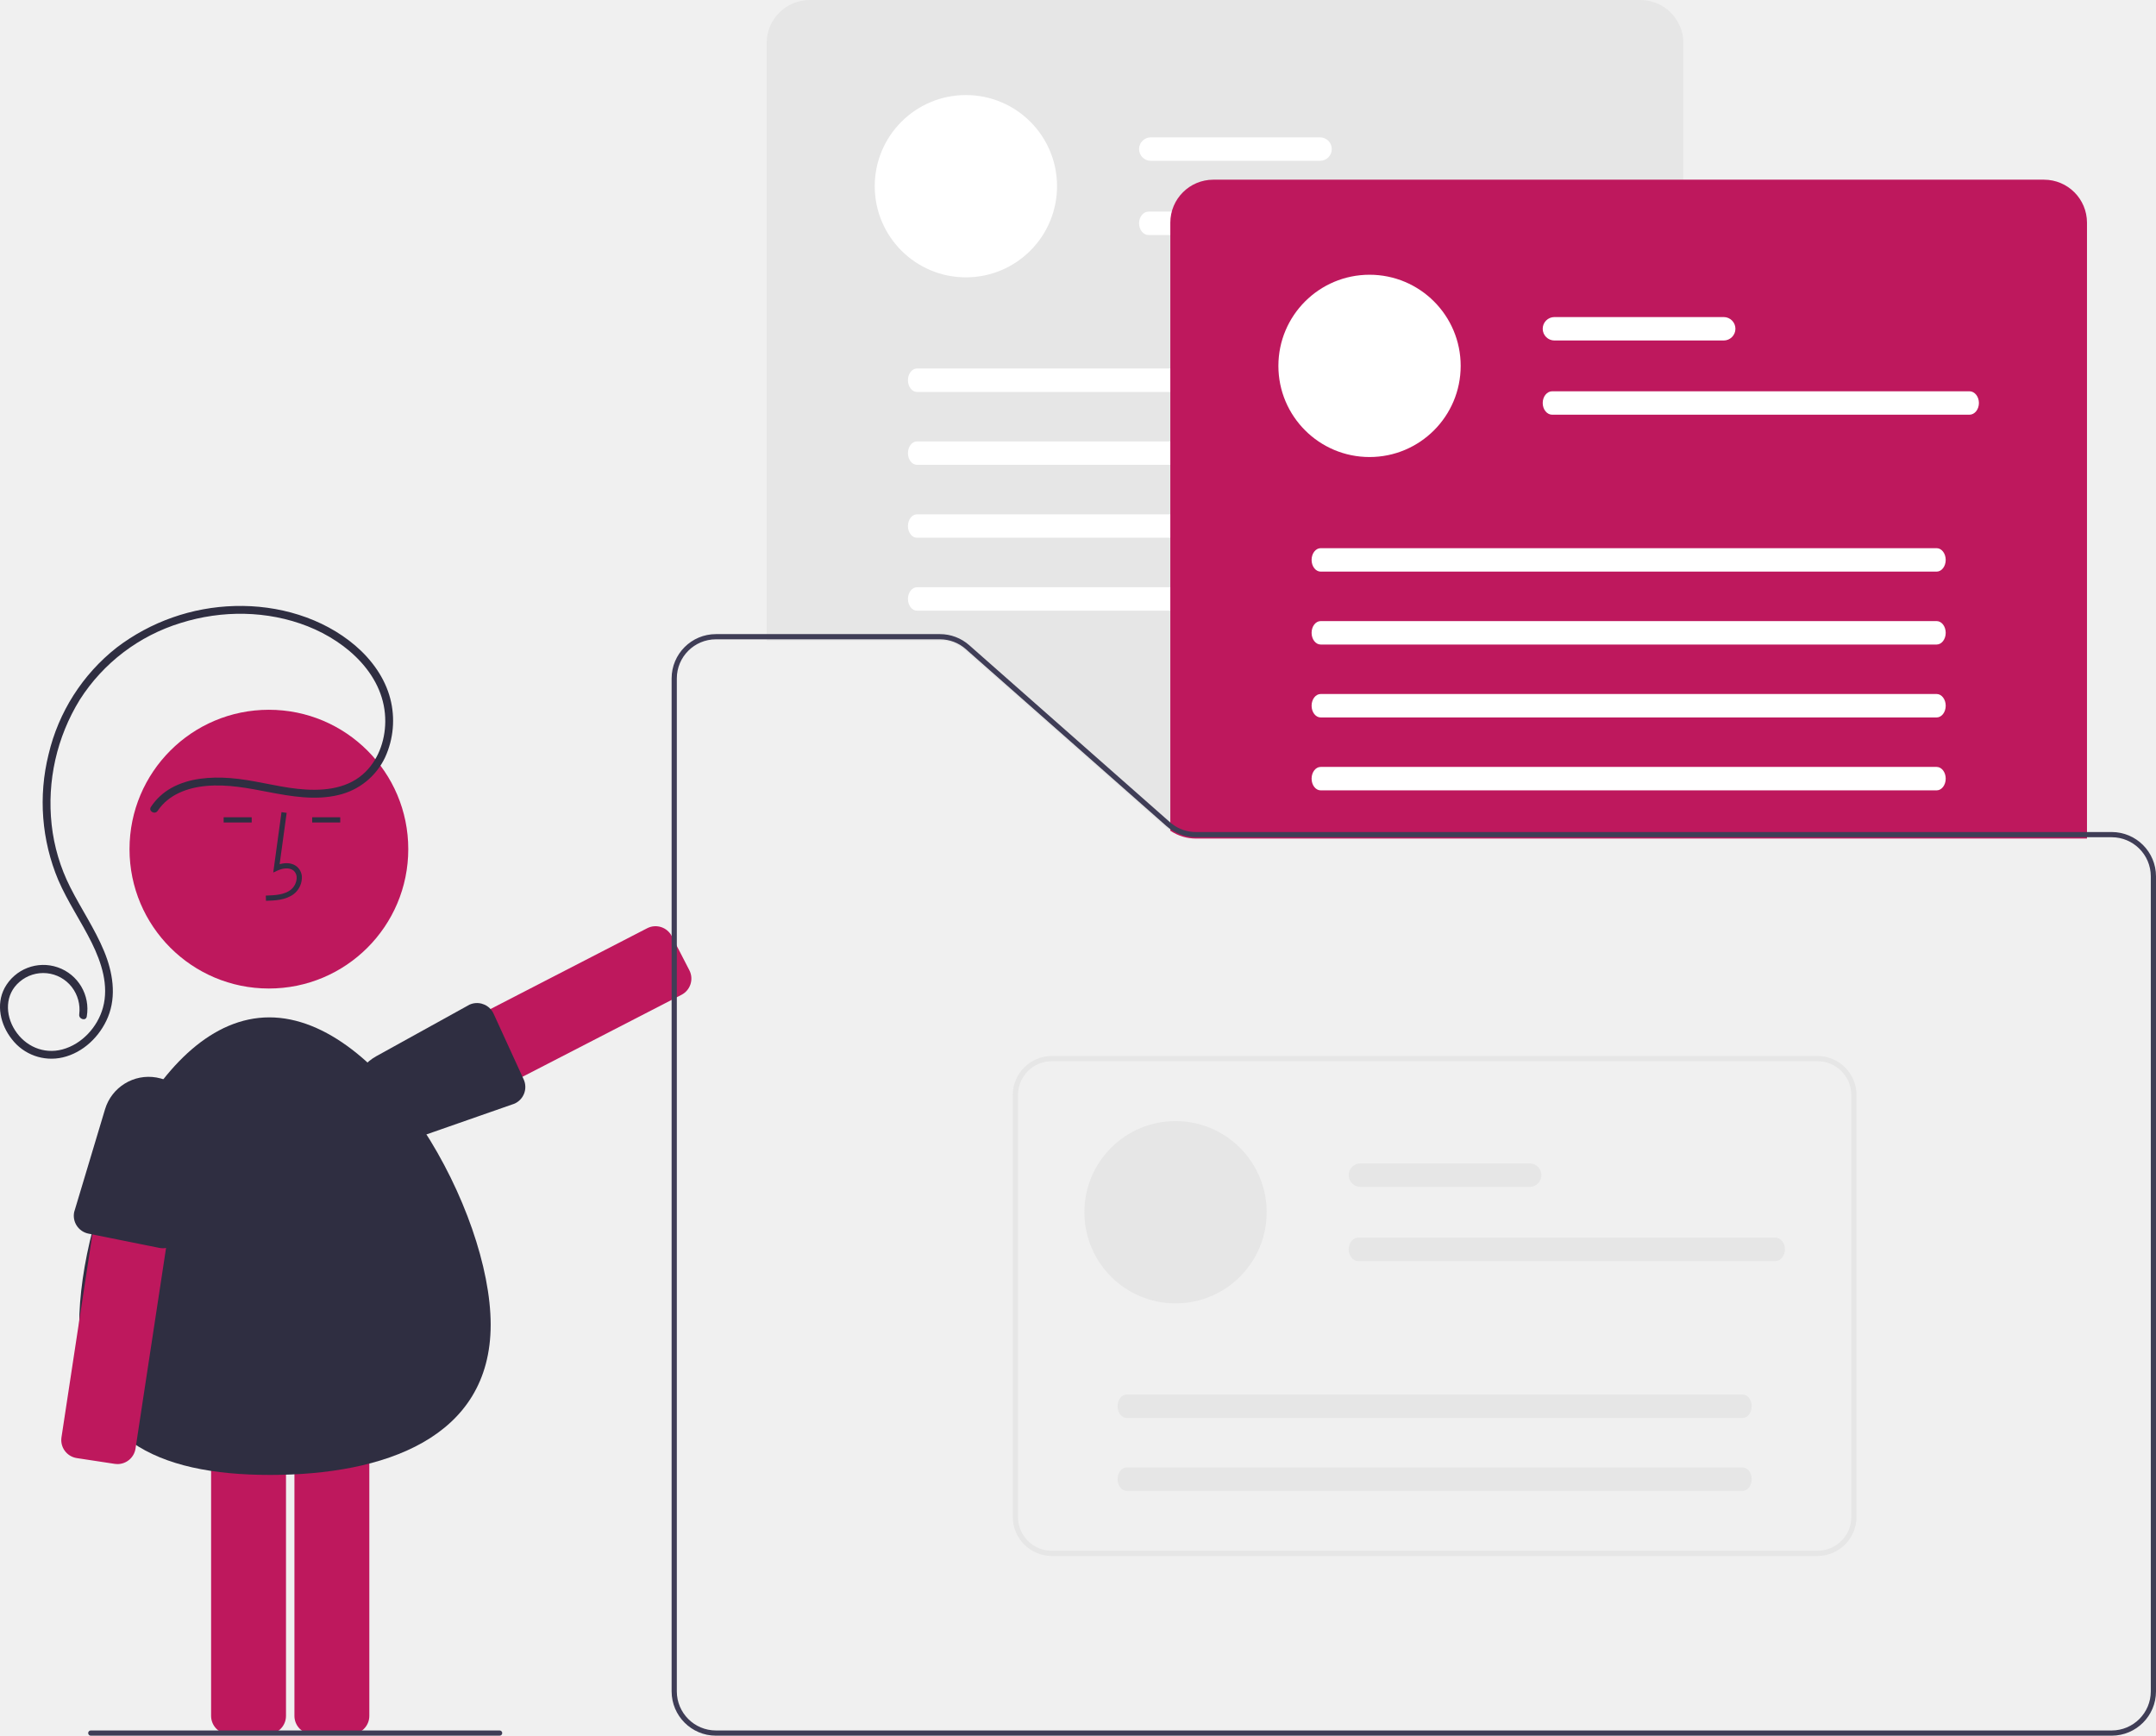
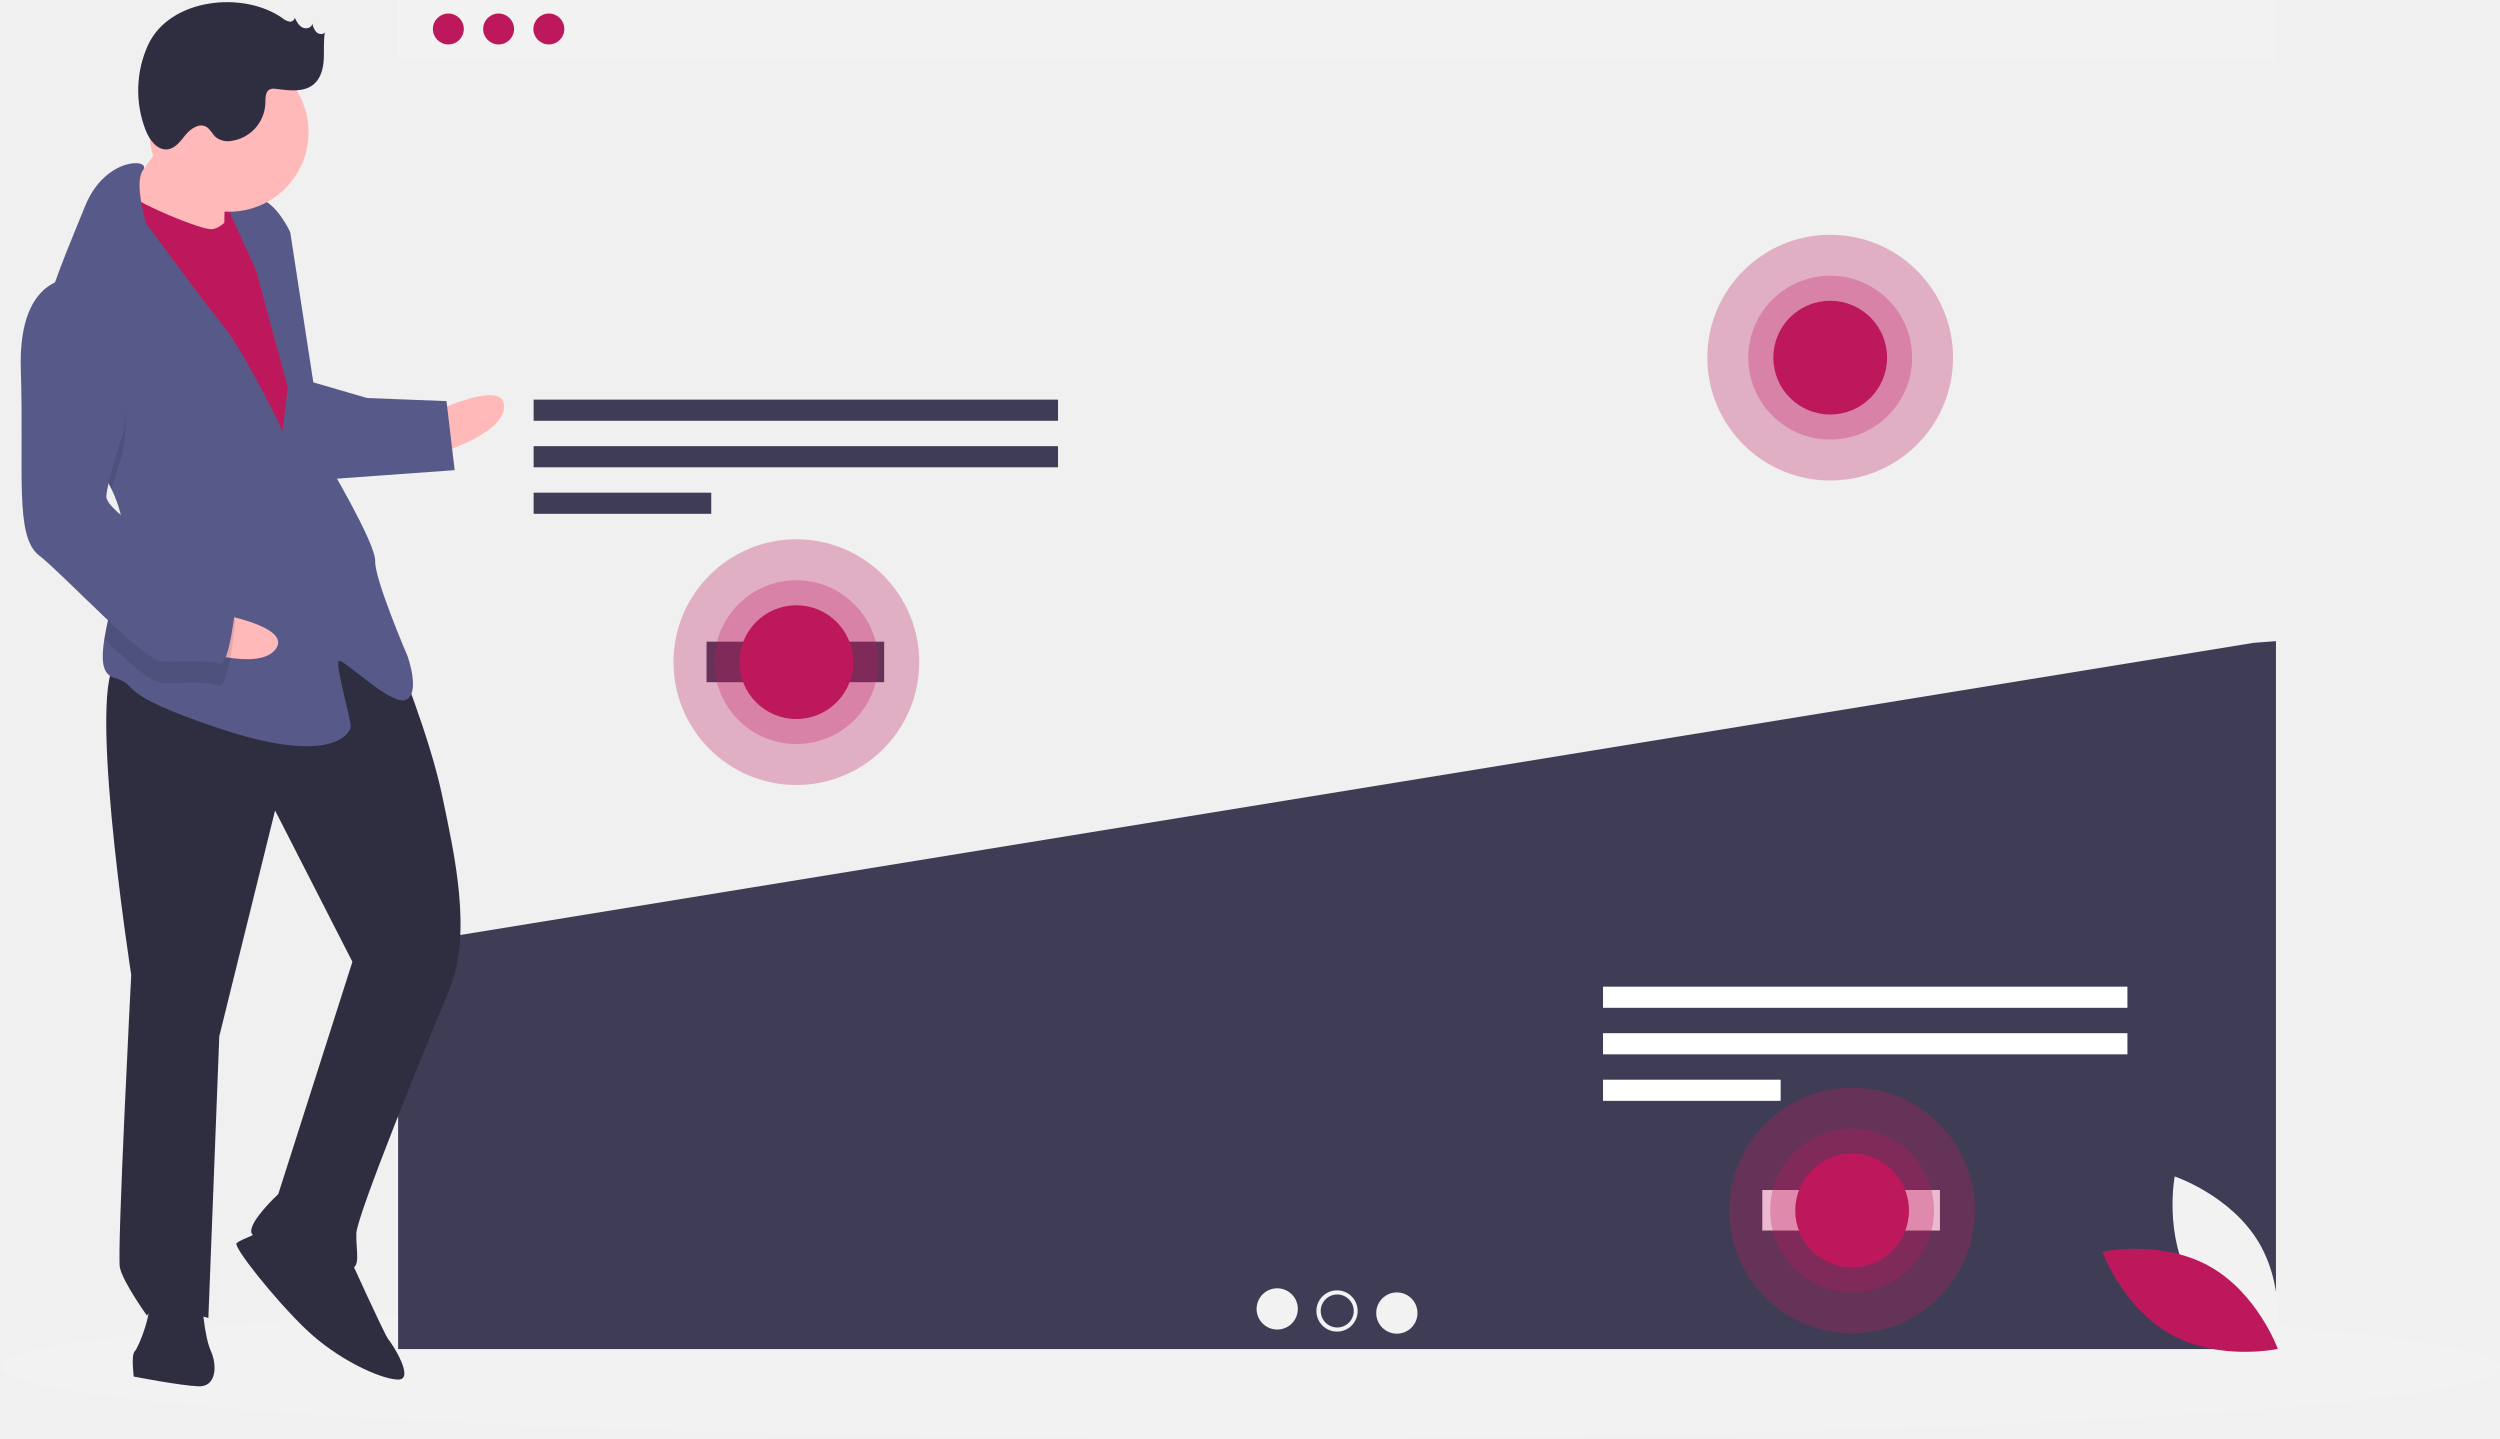
- <svg xmlns="http://www.w3.org/2000/svg" data-name="Layer 1" width="827.9" height="666.5" viewBox="0 0 827.9 666.5">
-   <path d="M335.218,555.907a7.034,7.034,0,0,1-2.144-.337,6.952,6.952,0,0,1-4.092-3.457l-6.764-13.118a7.007,7.007,0,0,1,3.014-9.429l109.337-56.372A7.008,7.008,0,0,1,444,476.209l6.763,13.118a7.007,7.007,0,0,1-3.014,9.429L338.412,555.127A6.956,6.956,0,0,1,335.218,555.907Z" transform="translate(-186.05 -116.75)" fill="#be185d" />
-   <path d="M374.88,504.797a7.037,7.037,0,0,1,.743,1.294l11.554,25.231a6.999,6.999,0,0,1-3.573,9.237l-38.859,13.582a17.484,17.484,0,0,1-21.476-8.842l.449-.219-.449.219a17.469,17.469,0,0,1,7.253-22.952l35.831-19.812a7.012,7.012,0,0,1,8.527,2.262Z" transform="translate(-186.05 -116.75)" fill="#2f2e41" />
-   <path d="M832.45,438.75H645.26a17.655,17.655,0,0,1-11.578-4.373L556.579,366.375A14.471,14.471,0,0,0,546.99,362.75H480.45V133.25a16.519,16.519,0,0,1,16.5-16.5h319a16.519,16.519,0,0,1,16.5,16.5Z" transform="translate(-186.05 -116.75)" fill="#e6e6e6" />
-   <circle cx="370.9" cy="71.5" r="35" fill="#fff" />
-   <path d="M692.95,169.5h-65a4.5,4.5,0,0,0,0,9h65a4.5,4.5,0,0,0,0-9Z" transform="translate(-186.05 -116.75)" fill="#fff" />
-   <path d="M787.31,198H627.09c-2.01,0-3.64,2.02-3.64,4.5s1.63,4.5,3.64,4.5H787.31c2.01,0,3.64-2.02,3.64-4.5S789.32,198,787.31,198Z" transform="translate(-186.05 -116.75)" fill="#fff" />
-   <path d="M774.72,258.25h-236.54c-1.92,0-3.48,2.02-3.48,4.5s1.56,4.5,3.48,4.5H774.72c1.92,0,3.48-2.02,3.48-4.5S776.64,258.25,774.72,258.25Z" transform="translate(-186.05 -116.75)" fill="#fff" />
-   <path d="M774.72,286.25h-236.54c-1.92,0-3.48,2.02-3.48,4.5s1.56,4.5,3.48,4.5H774.72c1.92,0,3.48-2.02,3.48-4.5S776.64,286.25,774.72,286.25Z" transform="translate(-186.05 -116.75)" fill="#fff" />
-   <path d="M774.72,314.25h-236.54c-1.92,0-3.48,2.02-3.48,4.5s1.56,4.5,3.48,4.5H774.72c1.92,0,3.48-2.02,3.48-4.5S776.64,314.25,774.72,314.25Z" transform="translate(-186.05 -116.75)" fill="#fff" />
-   <path d="M774.72,342.25h-236.54c-1.92,0-3.48,2.02-3.48,4.5s1.56,4.5,3.48,4.5H774.72c1.92,0,3.48-2.02,3.48-4.5S776.64,342.25,774.72,342.25Z" transform="translate(-186.05 -116.75)" fill="#fff" />
-   <path d="M987.45,438.75H645.26a17.376,17.376,0,0,1-9.585-2.863l-.225-.148V202.25a16.519,16.519,0,0,1,16.5-16.5h319a16.519,16.519,0,0,1,16.5,16.5Z" transform="translate(-186.05 -116.75)" fill="#be185d" />
-   <circle cx="525.9" cy="140.5" r="35" fill="#fff" />
-   <path d="M847.95,238.5h-65a4.5,4.5,0,0,0,0,9h65a4.5,4.5,0,0,0,0-9Z" transform="translate(-186.05 -116.75)" fill="#fff" />
-   <path d="M942.31,267H782.09c-2.01,0-3.64,2.02-3.64,4.5s1.63,4.5,3.64,4.5H942.31c2.01,0,3.64-2.02,3.64-4.5S944.32,267,942.31,267Z" transform="translate(-186.05 -116.75)" fill="#fff" />
-   <path d="M929.72,327.25h-236.54c-1.92,0-3.48,2.02-3.48,4.5s1.56,4.5,3.48,4.5H929.72c1.92,0,3.48-2.02,3.48-4.5S931.64,327.25,929.72,327.25Z" transform="translate(-186.05 -116.75)" fill="#fff" />
-   <path d="M929.72,355.25h-236.54c-1.92,0-3.48,2.02-3.48,4.5s1.56,4.5,3.48,4.5H929.72c1.92,0,3.48-2.02,3.48-4.5S931.64,355.25,929.72,355.25Z" transform="translate(-186.05 -116.75)" fill="#fff" />
-   <path d="M929.72,383.25h-236.54c-1.92,0-3.48,2.02-3.48,4.5s1.56,4.5,3.48,4.5H929.72c1.92,0,3.48-2.02,3.48-4.5S931.64,383.25,929.72,383.25Z" transform="translate(-186.05 -116.75)" fill="#fff" />
-   <path d="M929.72,411.25h-236.54c-1.92,0-3.48,2.02-3.48,4.5s1.56,4.5,3.48,4.5H929.72c1.92,0,3.48-2.02,3.48-4.5S931.64,411.25,929.72,411.25Z" transform="translate(-186.05 -116.75)" fill="#fff" />
-   <path d="M996.95,436.25H645.26a14.945,14.945,0,0,1-9.31-3.24c-.21-.16-.41-.33-.61-.51l-29.77-26.25L558.23,364.5A16.974,16.974,0,0,0,546.99,360.25H460.95a17.024,17.024,0,0,0-17,17v389a17.024,17.024,0,0,0,17,17h536a17.024,17.024,0,0,0,17-17v-313A17.024,17.024,0,0,0,996.95,436.25Zm15,330a15.018,15.018,0,0,1-15,15h-536a15.018,15.018,0,0,1-15-15v-389a15.018,15.018,0,0,1,15-15h86.04a14.965,14.965,0,0,1,9.92,3.75l45.64,40.25L634.01,434a17.148,17.148,0,0,0,11.25,4.25H996.95a15.018,15.018,0,0,1,15,15Z" transform="translate(-186.05 -116.75)" fill="#3f3d56" />
-   <circle cx="103.254" cy="326.072" r="53.519" fill="#be185d" />
-   <path d="M288.871,782.668H274.112a7.008,7.008,0,0,1-7-7V652.654a7.008,7.008,0,0,1,7-7H288.871a7.008,7.008,0,0,1,7,7V775.668A7.008,7.008,0,0,1,288.871,782.668Z" transform="translate(-186.05 -116.75)" fill="#be185d" />
-   <path d="M320.871,782.668H306.112a7.008,7.008,0,0,1-7-7V652.654a7.008,7.008,0,0,1,7-7H320.871a7.008,7.008,0,0,1,7,7V775.668A7.008,7.008,0,0,1,320.871,782.668Z" transform="translate(-186.05 -116.75)" fill="#be185d" />
-   <path d="M374.467,625.419c0,43.63-41.041,57.704-84.672,57.704s-73.328-14.074-73.328-57.704,29.37-118,73-118S374.467,581.788,374.467,625.419Z" transform="translate(-186.05 -116.75)" fill="#2f2e41" />
-   <path d="M288.179,462.658l-.056-2c3.721-.104,7.001-.337,9.466-2.138a6.148,6.148,0,0,0,2.381-4.528,3.514,3.514,0,0,0-1.153-2.895c-1.636-1.382-4.269-.935-6.188-.055l-1.655.759,3.173-23.19,1.981.271-2.699,19.727c2.607-.767,5.023-.437,6.678.961a5.471,5.471,0,0,1,1.86,4.492,8.133,8.133,0,0,1-3.2,6.073C295.602,462.45,291.486,462.565,288.179,462.658Z" transform="translate(-186.05 -116.75)" fill="#2f2e41" />
-   <rect x="119.879" y="313.834" width="10.771" height="2" fill="#2f2e41" />
-   <rect x="85.879" y="313.834" width="10.771" height="2" fill="#2f2e41" />
-   <path d="M883.95,714.25h-294a15.017,15.017,0,0,1-15-15v-162a15.017,15.017,0,0,1,15-15h294a15.017,15.017,0,0,1,15,15v162A15.017,15.017,0,0,1,883.95,714.25Zm-294-190a13.015,13.015,0,0,0-13,13v162a13.015,13.015,0,0,0,13,13h294a13.015,13.015,0,0,0,13-13v-162a13.015,13.015,0,0,0-13-13Z" transform="translate(-186.05 -116.75)" fill="#e6e6e6" />
-   <circle cx="451.4" cy="465.5" r="35" fill="#e6e6e6" />
-   <path d="M773.45,563.5h-65a4.5,4.5,0,0,0,0,9h65a4.5,4.5,0,0,0,0-9Z" transform="translate(-186.05 -116.75)" fill="#e6e6e6" />
-   <path d="M867.81,592H707.59c-2.01,0-3.64,2.02-3.64,4.5s1.63,4.5,3.64,4.5H867.81c2.01,0,3.64-2.02,3.64-4.5S869.82,592,867.81,592Z" transform="translate(-186.05 -116.75)" fill="#e6e6e6" />
-   <path d="M855.22,652.25h-236.54c-1.92,0-3.48,2.02-3.48,4.5s1.56,4.5,3.48,4.5H855.22c1.92,0,3.48-2.02,3.48-4.5S857.14,652.25,855.22,652.25Z" transform="translate(-186.05 -116.75)" fill="#e6e6e6" />
-   <path d="M855.22,680.25h-236.54c-1.92,0-3.48,2.02-3.48,4.5s1.56,4.5,3.48,4.5H855.22c1.92,0,3.48-2.02,3.48-4.5S857.14,680.25,855.22,680.25Z" transform="translate(-186.05 -116.75)" fill="#e6e6e6" />
-   <path d="M246.591,428.117c4.162-6.266,11.486-8.922,18.708-9.568,8.129-.727,15.984.84,23.921,2.363,8.735,1.676,17.979,3.244,26.781,1.125a26.401,26.401,0,0,0,17.946-14.498,33.771,33.771,0,0,0,1.966-22.518c-2.062-7.986-7.182-15.013-13.388-20.321-12.667-10.833-29.808-15.701-46.295-15.243a78.269,78.269,0,0,0-45.375,15.955,73.697,73.697,0,0,0-26.145,40.972,76.829,76.829,0,0,0,3.72,48.324c3.608,8.369,8.826,15.915,12.852,24.073,3.749,7.596,6.636,16.428,4.303,24.901-2.047,7.435-8.056,14.04-15.6,16.058-7.185,1.923-14.28-1.229-18.217-7.437-3.771-5.946-3.861-13.735,1.801-18.536a13.898,13.898,0,0,1,20.05,2.001,14.306,14.306,0,0,1,2.862,10.489c-.279,1.889,2.611,2.704,2.893.798a16.923,16.923,0,0,0-31.553-10.927c-3.415,6.42-1.572,14.163,2.762,19.651a19.154,19.154,0,0,0,19.529,7.022c7.89-1.822,14.344-8.093,17.38-15.462,3.379-8.204,1.831-17.359-1.463-25.319-3.561-8.605-8.849-16.323-13.031-24.616a70.106,70.106,0,0,1-7.114-23.953,75.791,75.791,0,0,1,10.809-48.007,70.441,70.441,0,0,1,38.798-29.487c15.805-4.961,33.237-4.809,48.713,1.288,15.244,6.006,29.963,19.096,29.787,36.675-.075,7.509-2.863,15.168-8.615,20.177-6.874,5.986-16.446,6.498-25.087,5.563-8.696-.94-17.141-3.48-25.875-4.128-7.596-.564-15.792.022-22.575,3.796a22.571,22.571,0,0,0-7.841,7.274c-1.071,1.613,1.526,3.117,2.59,1.514Z" transform="translate(-186.05 -116.75)" fill="#2f2e41" />
-   <path d="M231.173,678.957a7.006,7.006,0,0,1-1.057-.081l-14.591-2.221a7.008,7.008,0,0,1-5.867-7.974l18.511-121.613a7.008,7.008,0,0,1,7.974-5.867l14.591,2.221a7.007,7.007,0,0,1,5.867,7.973L238.089,673.01A7.012,7.012,0,0,1,231.173,678.957Z" transform="translate(-186.05 -116.75)" fill="#be185d" />
-   <path d="M248.61,596.076a7.037,7.037,0,0,1-1.484-.159l-27.205-5.474a6.999,6.999,0,0,1-5.375-8.318l11.84-39.425a17.484,17.484,0,0,1,19.773-12.184l-.087.492.087-.492a17.469,17.469,0,0,1,14.311,19.354l-5.019,40.635a7.012,7.012,0,0,1-6.84,5.571Z" transform="translate(-186.05 -116.75)" fill="#2f2e41" />
-   <path d="M377.907,783.25h-157a1,1,0,0,1,0-2h157a1,1,0,0,1,0,2Z" transform="translate(-186.05 -116.75)" fill="#3f3d56" />
+ <svg xmlns="http://www.w3.org/2000/svg" data-name="Layer 1" width="1098.75" height="632.37" viewBox="0 0 1098.75 632.37">
+   <ellipse cx="549.375" cy="600.774" rx="549.375" ry="31.597" fill="#f2f2f2" />
+   <rect x="174.967" width="825.318" height="26.257" fill="#f2f2f2" />
+   <circle cx="197.053" cy="12.741" r="6.795" fill="#be185d" />
+   <circle cx="219.138" cy="12.741" r="6.795" fill="#be185d" />
+   <circle cx="241.223" cy="12.741" r="6.795" fill="#be185d" />
+   <polygon points="175.552 415.277 174.967 415.779 174.967 592.903 1000.285 592.903 1000.285 281.779 990.449 282.525 175.552 415.277" fill="#3f3d56" />
+   <rect x="234.529" y="175.641" width="230.47" height="9.293" fill="#3f3d56" />
+   <rect x="234.529" y="196.086" width="230.47" height="9.293" fill="#3f3d56" />
+   <rect x="234.529" y="216.531" width="78.063" height="9.293" fill="#3f3d56" />
+   <rect x="704.529" y="433.641" width="230.47" height="9.293" fill="#fff" />
+   <rect x="704.529" y="454.086" width="230.47" height="9.293" fill="#fff" />
+   <rect x="704.529" y="474.531" width="78.063" height="9.293" fill="#fff" />
+   <circle cx="561.335" cy="575.269" r="9.066" fill="#f2f2f2" />
+   <circle cx="587.626" cy="576.176" r="9.066" fill="#f2f2f2" />
+   <circle cx="613.917" cy="577.082" r="9.066" fill="#f2f2f2" />
+   <circle cx="587.709" cy="576.176" r="7.253" fill="#3f3d56" />
+   <rect x="310.529" y="282.014" width="78.063" height="17.81" fill="#3f3d56" />
+   <rect x="774.529" y="523.014" width="78.063" height="17.81" fill="#fff" />
+   <circle cx="350" cy="291.014" r="54" fill="#be185d" opacity="0.3" />
+   <circle cx="350" cy="291.014" r="36" fill="#be185d" opacity="0.3" />
+   <circle cx="350" cy="291.014" r="25" fill="#be185d" />
+   <circle cx="804.375" cy="157.185" r="54" fill="#be185d" opacity="0.3" />
+   <circle cx="804.375" cy="157.185" r="36" fill="#be185d" opacity="0.3" />
+   <circle cx="804.375" cy="157.185" r="25" fill="#be185d" />
+   <circle cx="814" cy="532.014" r="54" fill="#be185d" opacity="0.3" />
+   <circle cx="814" cy="532.014" r="36" fill="#be185d" opacity="0.3" />
+   <circle cx="814" cy="532.014" r="25" fill="#be185d" />
+   <rect x="141.093" y="215.02" width="22.242" height="28.597" transform="translate(244.8029 330.5492) rotate(-177.7793)" fill="#be185d" />
+   <path d="M241.915,314.679s30.779-14.706,30.286-2.005-31.025,21.056-31.025,21.056Z" transform="translate(-50.625 -133.8148)" fill="#ffb9b9" />
+   <path d="M225.028,422.139S239.549,457.681,244.915,483.328s13.536,60.942,3.026,85.974-40.392,98.599-40.7,106.537,2.559,15.999-3.791,15.752-40.907-11.126-42.31-15.95,11.79-17.032,11.79-17.032l32.577-102.082L171.518,490.021l-24.516,99.215-4.802,123.828s-23.567-7.274-26.988-1.047c0,0-10.559-14.719-11.9-21.131s4.987-128.591,4.987-128.591-21.632-139.163-4.169-138.486S189.992,382.622,225.028,422.139Z" transform="translate(-50.625 -133.8148)" fill="#2f2e41" />
+   <path d="M203.696,685.241s16.109,35.603,17.635,37.252,12.023,17.955,4.085,17.648-26.68-8.984-40.476-22.239-31.984-36.219-30.335-37.745,12.947-5.858,12.947-5.858Z" transform="translate(-50.625 -133.8148)" fill="#2f2e41" />
+   <path d="M139.333,705.004s.972,15.937,3.901,22.41,2.559,15.999-5.378,15.691-28.453-4.283-28.453-4.283-1.218-9.587.431-11.113,8.676-18.743,5.686-23.628S139.333,705.004,139.333,705.004Z" transform="translate(-50.625 -133.8148)" fill="#2f2e41" />
+   <path d="M127.589,187.821s-16.922,26.373-23.518,32.477,11.962,19.543,11.962,19.543l33.215,4.468s-.418-30.225,1.293-33.338S127.589,187.821,127.589,187.821Z" transform="translate(-50.625 -133.8148)" fill="#ffb9b9" />
+   <path d="M156.46,222.329s-6.843,12.454-13.193,12.208-39.196-14.239-40.599-19.064-10.88,34.557-10.88,34.557L172.16,391.471l19.605-13.549-9.499-83.045-7.802-44.821Z" transform="translate(-50.625 -133.8148)" fill="#be185d" />
+   <path d="M99.704,348.913c3.206,6.707,5.208,13.7,4.931,20.86-.012.318-.025.635-.053.952-.761,14.693-6.173,31.686-8.115,44.044-1.409,8.865-1.008,15.336,4.18,16.856,12.577,3.668-1.834,6.289,46.826,22.485s57.152,2.216,57.275-.959-6.891-27.296-5.242-28.822,23.074,19.974,29.548,17.045.739-19.051.739-19.051-14.583-33.954-14.275-41.892-22.089-45.375-22.089-45.375L178.193,235.891s-5.858-12.947-13.734-14.842-14.411,2.621-14.411,2.621L163.228,252.8l13.905,51.417-2.326,18.989s-16.17-34.016-26.791-47.147-33.264-44.218-33.264-44.218-5.286-17.837-1.296-23.168c3.991-5.346-16.647-6.147-25.446,15.771-4.664,11.616-12.236,28.939-16.979,45.068-4.227,14.289-6.223,27.646-2.036,35.281C75.396,316.457,91.496,331.789,99.704,348.913Z" transform="translate(-50.625 -133.8148)" fill="#575a89" />
+   <path d="M68.996,304.794c6.4,11.664,22.5,26.995,30.708,44.119,2.144-7.723,4.759-15.715,4.759-15.715s10.031-53.669-19.64-67.539a19.858,19.858,0,0,0-13.791,3.853C66.805,283.801,64.808,297.159,68.996,304.794Z" transform="translate(-50.625 -133.8148)" opacity="0.1" />
+   <path d="M186.782,301.411l25.154,7.335,34.926,1.354,3.593,30.348L193.057,344.583S178.721,304.279,186.782,301.411Z" transform="translate(-50.625 -133.8148)" fill="#575a89" />
+   <path d="M145.764,403.451s33.652,5.583,25.971,15.71-37.492-.52-37.492-.52Z" transform="translate(-50.625 -133.8148)" fill="#ffb9b9" />
+   <path d="M104.581,370.725c-.761,14.693-6.173,31.686-8.115,44.044,10.72,10.146,20.914,19.095,24.756,19.244,7.938.308,20.7-.787,25.401.985s7.458-28.33,7.458-28.33-2.806-9.648-15.321-14.904C130.312,388.21,114.119,378.567,104.581,370.725Z" transform="translate(-50.625 -133.8148)" opacity="0.1" />
+   <path d="M85.192,256.134s-26.865-4.222-25.414,40.353-2.832,73.027,7.973,81.396,45.903,46.298,53.84,46.606,20.7-.787,25.401.985,7.458-28.33,7.458-28.33S151.645,387.495,139.129,382.24s-42.002-23.888-41.756-30.238,7.458-28.33,7.458-28.33S114.863,270.004,85.192,256.134Z" transform="translate(-50.625 -133.8148)" fill="#575a89" />
+   <circle cx="100.654" cy="58.105" r="34.952" fill="#ffb9b9" />
+   <path d="M174.814,141.823a6.749,6.749,0,0,0,2.939,1.475,2.097,2.097,0,0,0,2.43-1.683c.8,1.658,1.702,3.426,3.335,4.277s4.157.137,4.393-1.689a7.706,7.706,0,0,0,1.774,3.744c1.013.966,2.85,1.21,3.734.125-.715,3.907-.274,7.926-.498,11.892s-1.282,8.17-4.278,10.778c-4.37,3.803-10.941,2.865-16.689,2.144a5.066,5.066,0,0,0-2.615.143c-2.152.917-2.055,3.913-2.084,6.252a17.373,17.373,0,0,1-15.212,16.497,8.709,8.709,0,0,1-6.472-1.58c-1.632-1.383-2.466-3.638-4.336-4.677-3.042-1.69-6.732.775-8.956,3.452s-4.416,5.969-7.862,6.459c-4.557.648-8.028-3.996-9.73-8.272a48.223,48.223,0,0,1,.958-37.47C125.158,132.949,157.661,129.669,174.814,141.823Z" transform="translate(-50.625 -133.8148)" fill="#2f2e41" />
+   <path d="M1013.847,697.584c12.31,20.992,37.136,29.304,37.136,29.304s4.869-25.724-7.441-46.717-37.136-29.304-37.136-29.304S1001.538,676.592,1013.847,697.584Z" transform="translate(-50.625 -133.8148)" fill="#f2f2f2" />
+   <path d="M1021.529,690.258c21.288,11.791,30.207,36.406,30.207,36.406s-25.597,5.499-46.885-6.292-30.207-36.406-30.207-36.406S1000.24,678.467,1021.529,690.258Z" transform="translate(-50.625 -133.8148)" fill="#be185d" />
</svg>
